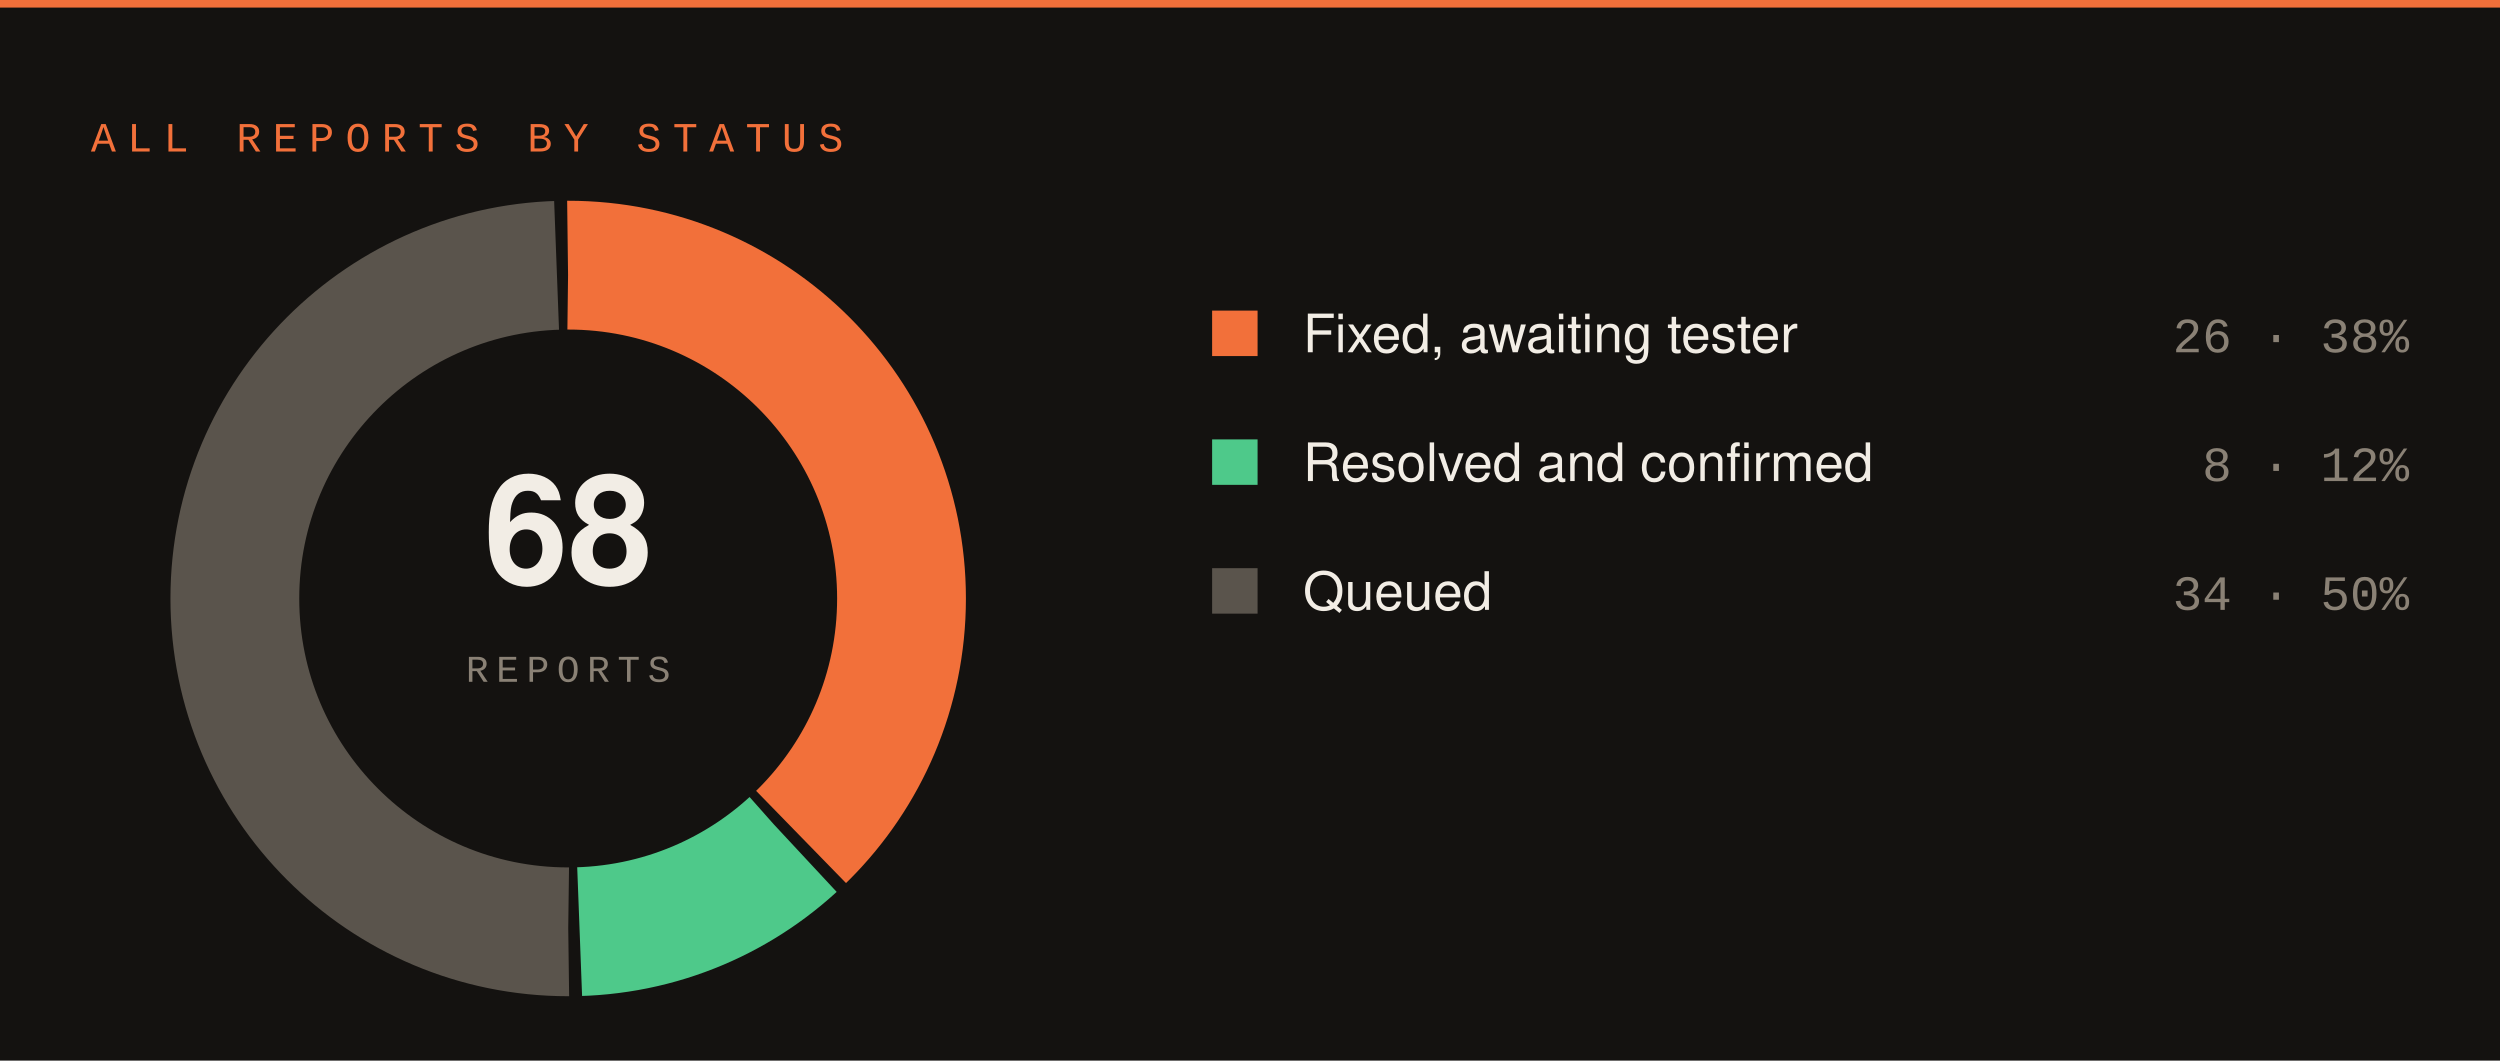
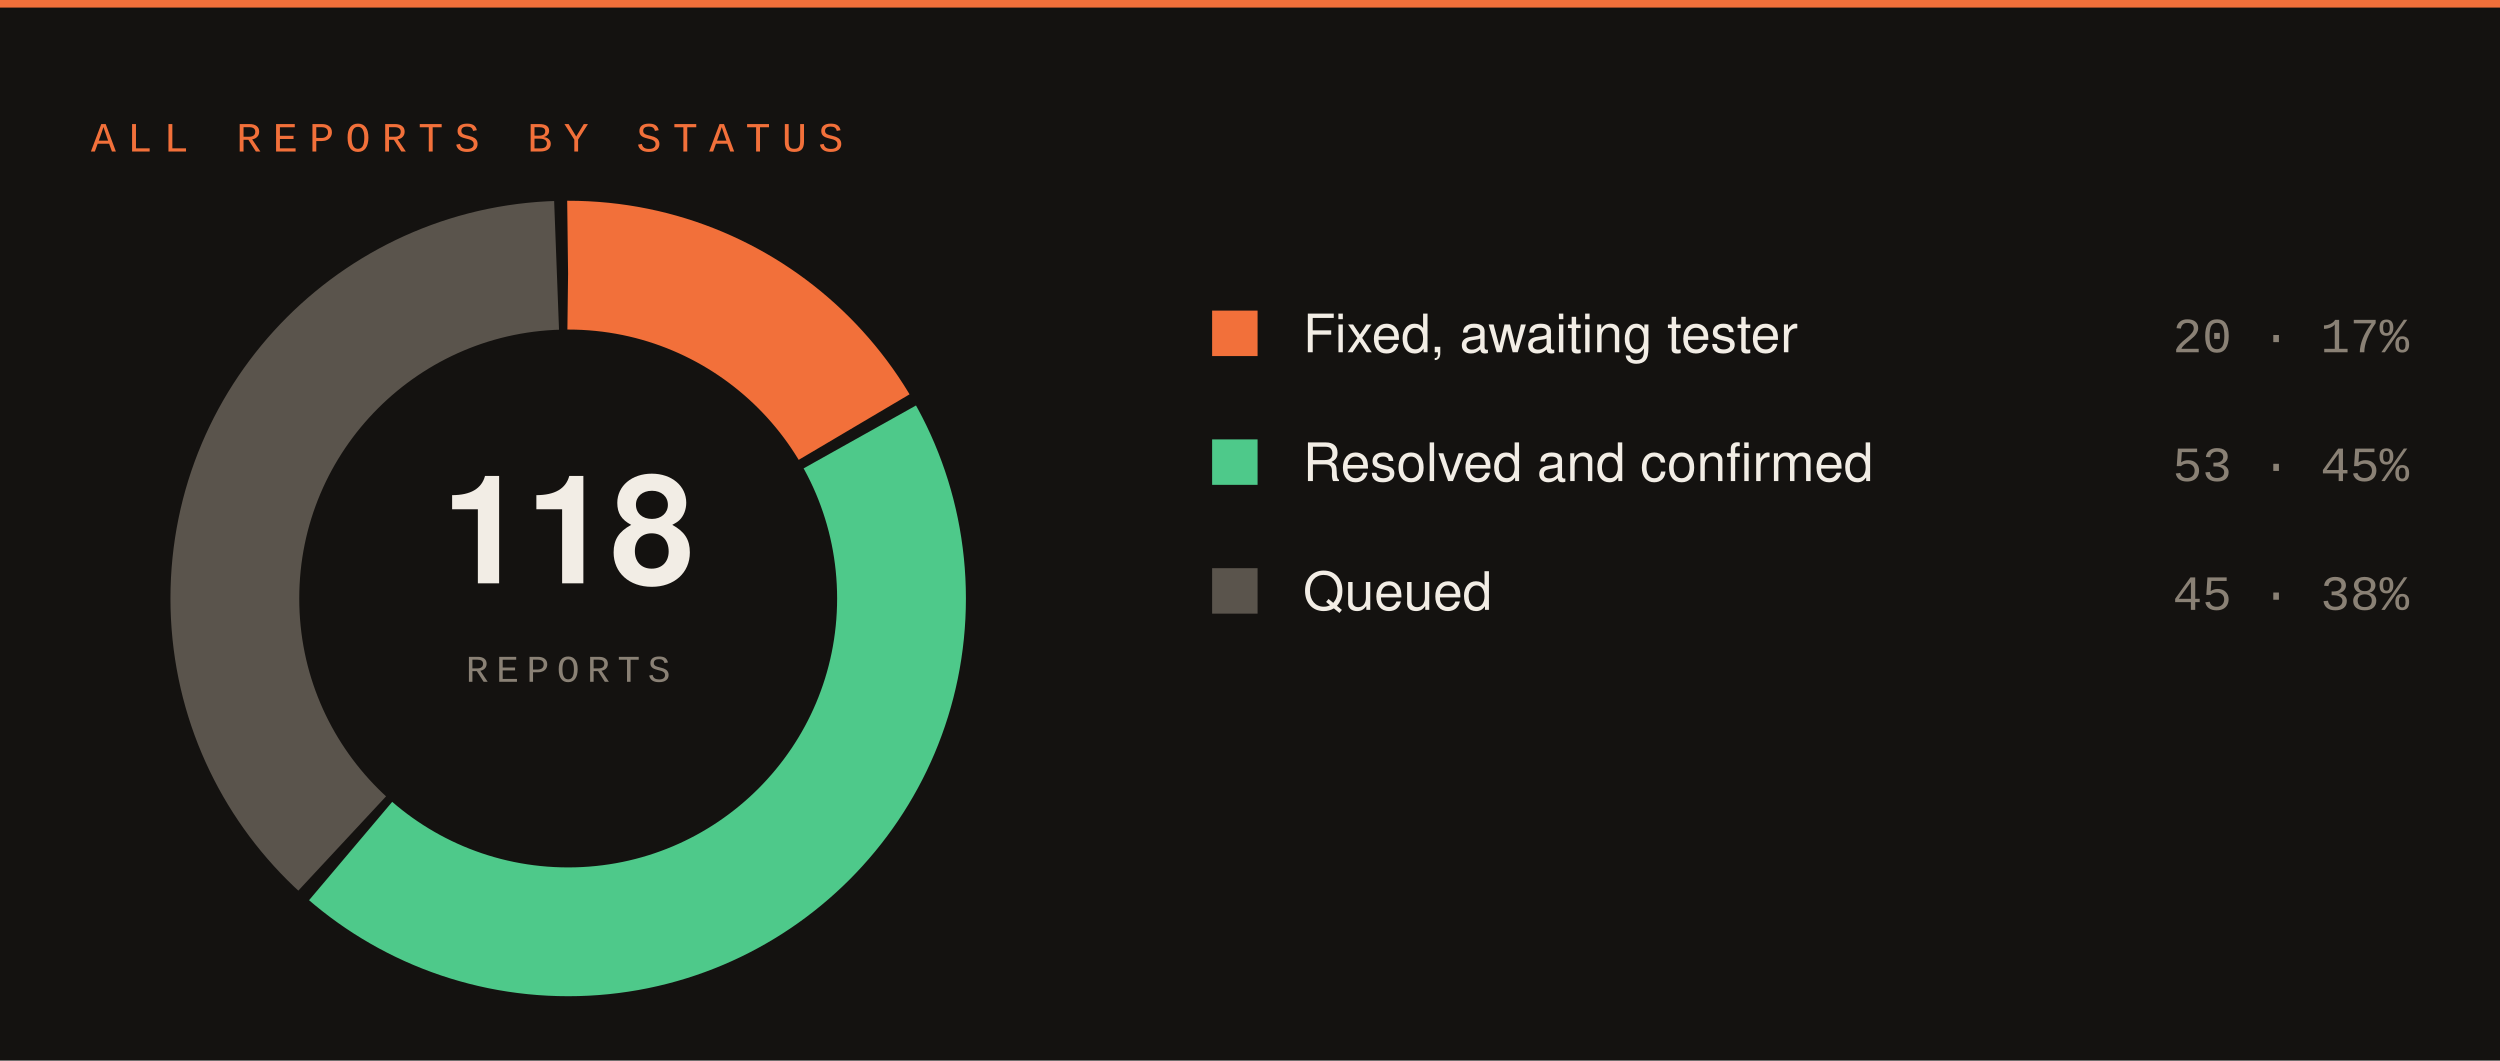
<svg xmlns="http://www.w3.org/2000/svg" width="660" height="280" viewBox="0 0 660 280">
  <rect width="660" height="280" fill="#141210" />
  <rect x="0" y="0" width="660" height="2" fill="#f2703a" />
  <text x="24" y="40" font-family="SFMono-Regular,Consolas,Liberation Mono,monospace" font-size="11" letter-spacing="3" fill="#f2703a">ALL REPORTS BY STATUS</text>
-   <circle cx="150" cy="158" r="88" fill="none" stroke="#f2703a" stroke-width="34" stroke-dasharray="208.41 344.51" stroke-dashoffset="-0.00" transform="rotate(-90 150 158)" />
-   <circle cx="150" cy="158" r="88" fill="none" stroke="#4ec98a" stroke-width="34" stroke-dasharray="62.05 490.87" stroke-dashoffset="-211.41" transform="rotate(-90 150 158)" />
-   <circle cx="150" cy="158" r="88" fill="none" stroke="#5a544c" stroke-width="34" stroke-dasharray="273.46 279.46" stroke-dashoffset="-276.46" transform="rotate(-90 150 158)" />
-   <text x="150" y="154" font-family="-apple-system,Segoe UI,Helvetica,Arial,sans-serif" font-size="40" font-weight="700" fill="#f2ede5" text-anchor="middle">68</text>
+   <circle cx="150" cy="158" r="88" fill="none" stroke="#f2703a" stroke-width="34" stroke-dasharray="90.72 462.21" stroke-dashoffset="-0.00" transform="rotate(-90 150 158)" />
+   <circle cx="150" cy="158" r="88" fill="none" stroke="#4ec98a" stroke-width="34" stroke-dasharray="245.35 307.57" stroke-dashoffset="-93.72" transform="rotate(-90 150 158)" />
+   <circle cx="150" cy="158" r="88" fill="none" stroke="#5a544c" stroke-width="34" stroke-dasharray="207.86 345.06" stroke-dashoffset="-342.06" transform="rotate(-90 150 158)" />
+   <text x="150" y="154" font-family="-apple-system,Segoe UI,Helvetica,Arial,sans-serif" font-size="40" font-weight="700" fill="#f2ede5" text-anchor="middle">118</text>
  <text x="150" y="180" font-family="SFMono-Regular,Consolas,Liberation Mono,monospace" font-size="10" letter-spacing="2" fill="#8a8175" text-anchor="middle">REPORTS</text>
  <rect x="320" y="82" width="12" height="12" fill="#f2703a" />
  <text x="344" y="93" font-family="-apple-system,Segoe UI,Helvetica,Arial,sans-serif" font-size="14" fill="#f2ede5">Fixed, awaiting tester</text>
-   <text x="636" y="93" font-family="SFMono-Regular,Consolas,Liberation Mono,monospace" font-size="13" fill="#8a8175" text-anchor="end">26 · 38%</text>
+   <text x="636" y="93" font-family="SFMono-Regular,Consolas,Liberation Mono,monospace" font-size="13" fill="#8a8175" text-anchor="end">20 · 17%</text>
  <rect x="320" y="116" width="12" height="12" fill="#4ec98a" />
  <text x="344" y="127" font-family="-apple-system,Segoe UI,Helvetica,Arial,sans-serif" font-size="14" fill="#f2ede5">Resolved and confirmed</text>
-   <text x="636" y="127" font-family="SFMono-Regular,Consolas,Liberation Mono,monospace" font-size="13" fill="#8a8175" text-anchor="end">8 · 12%</text>
+   <text x="636" y="127" font-family="SFMono-Regular,Consolas,Liberation Mono,monospace" font-size="13" fill="#8a8175" text-anchor="end">53 · 45%</text>
  <rect x="320" y="150" width="12" height="12" fill="#5a544c" />
  <text x="344" y="161" font-family="-apple-system,Segoe UI,Helvetica,Arial,sans-serif" font-size="14" fill="#f2ede5">Queued</text>
-   <text x="636" y="161" font-family="SFMono-Regular,Consolas,Liberation Mono,monospace" font-size="13" fill="#8a8175" text-anchor="end">34 · 50%</text>
+   <text x="636" y="161" font-family="SFMono-Regular,Consolas,Liberation Mono,monospace" font-size="13" fill="#8a8175" text-anchor="end">45 · 38%</text>
</svg>
